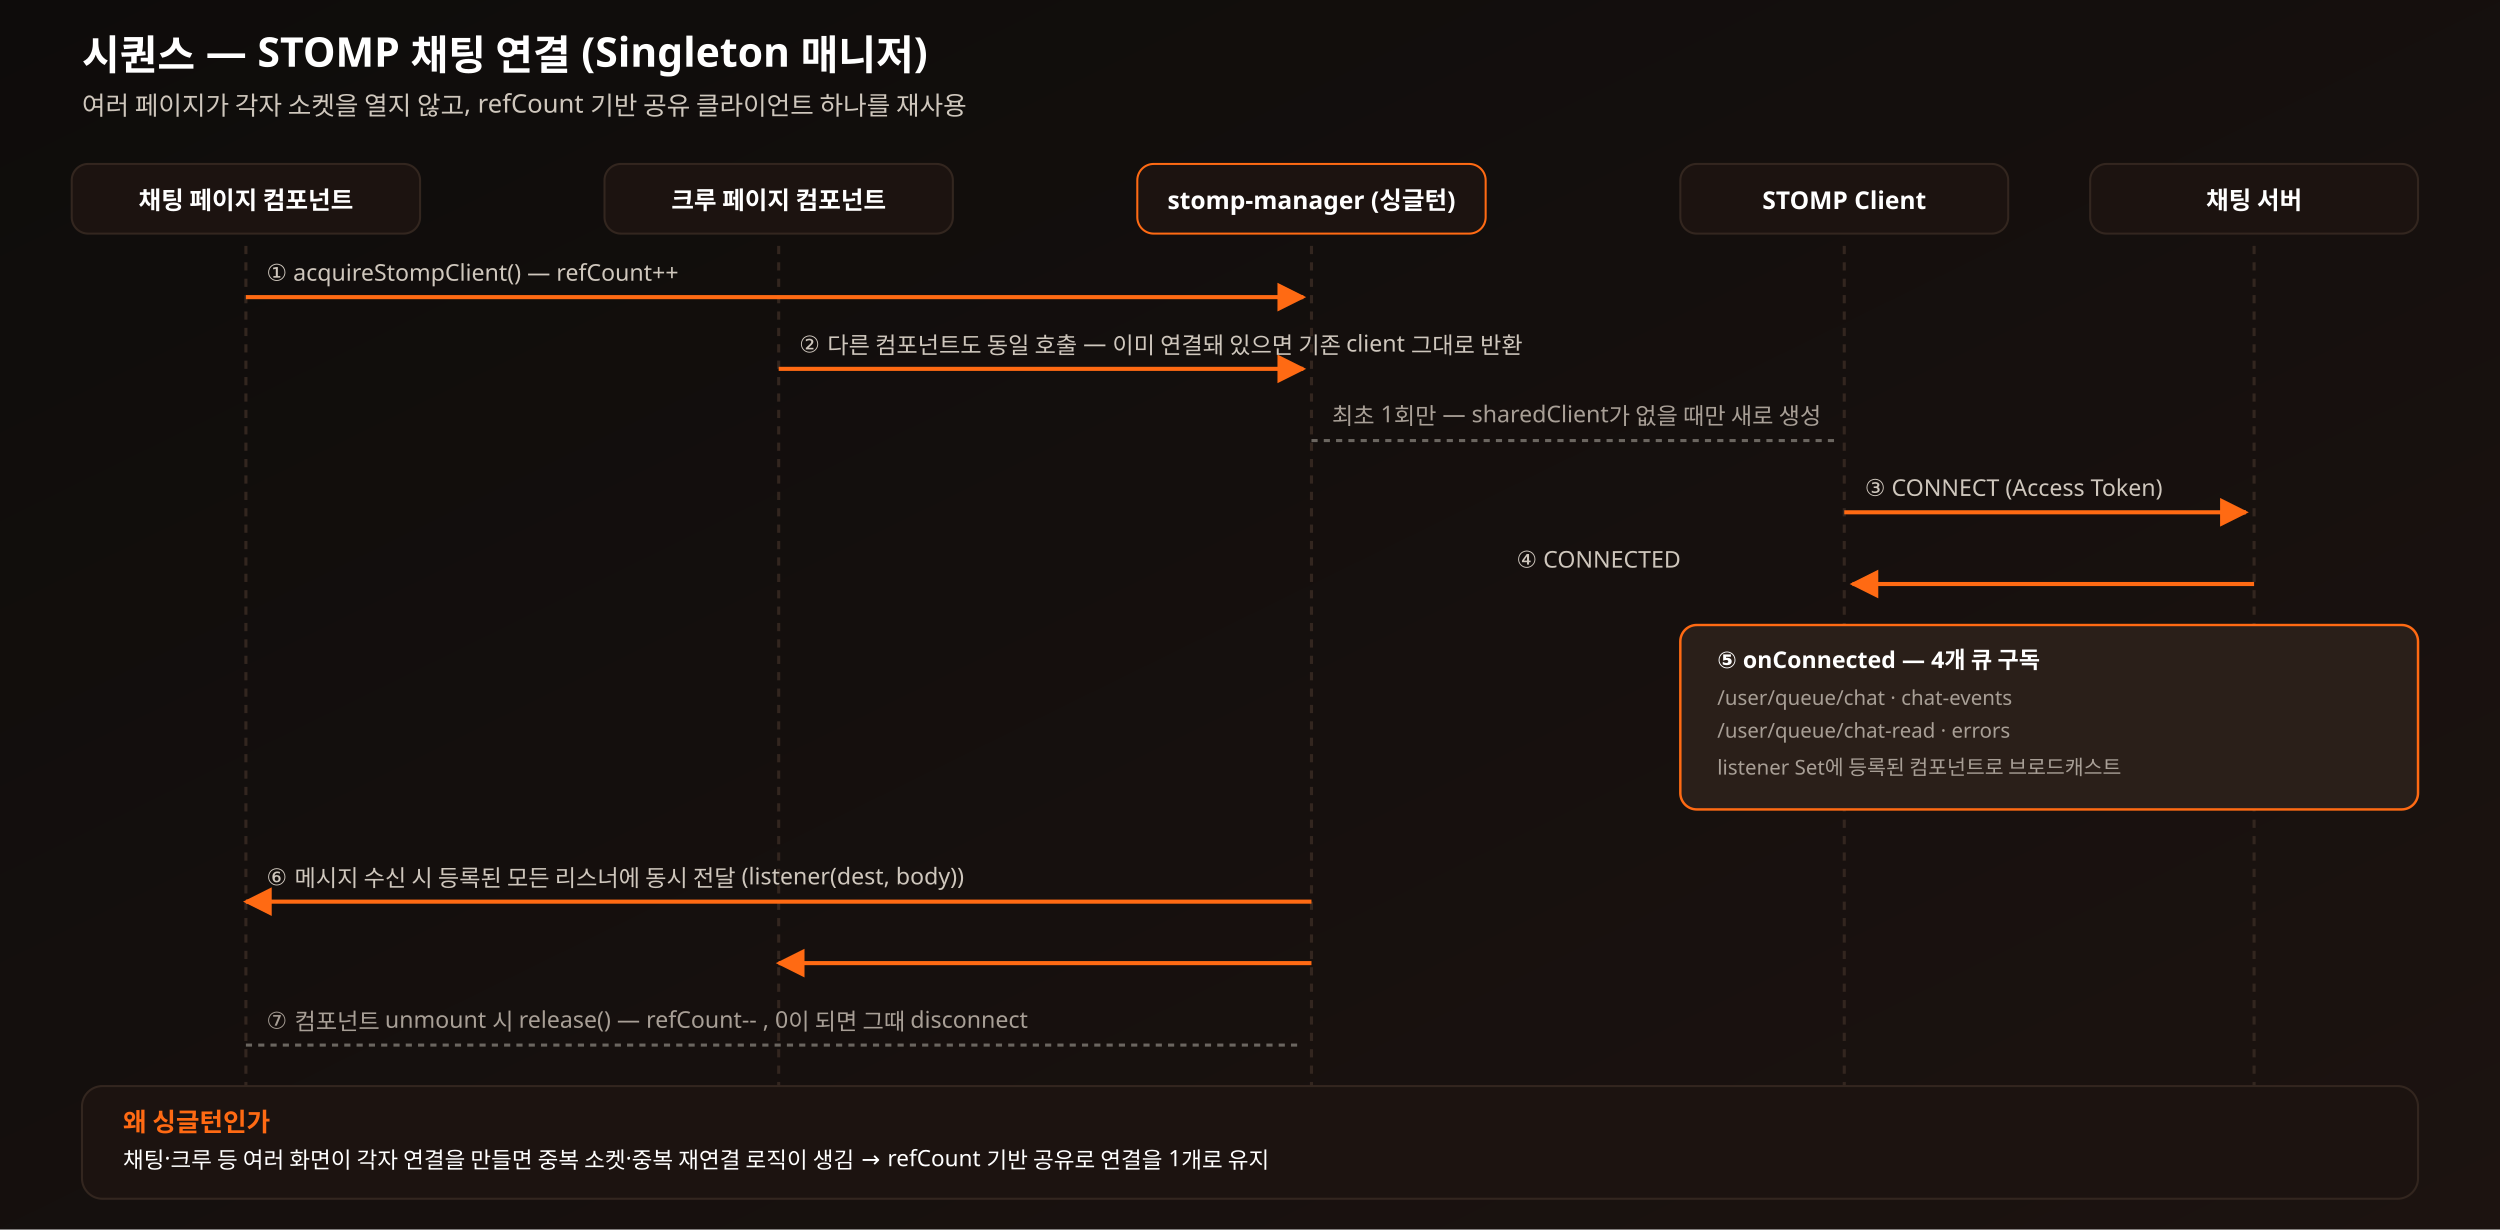
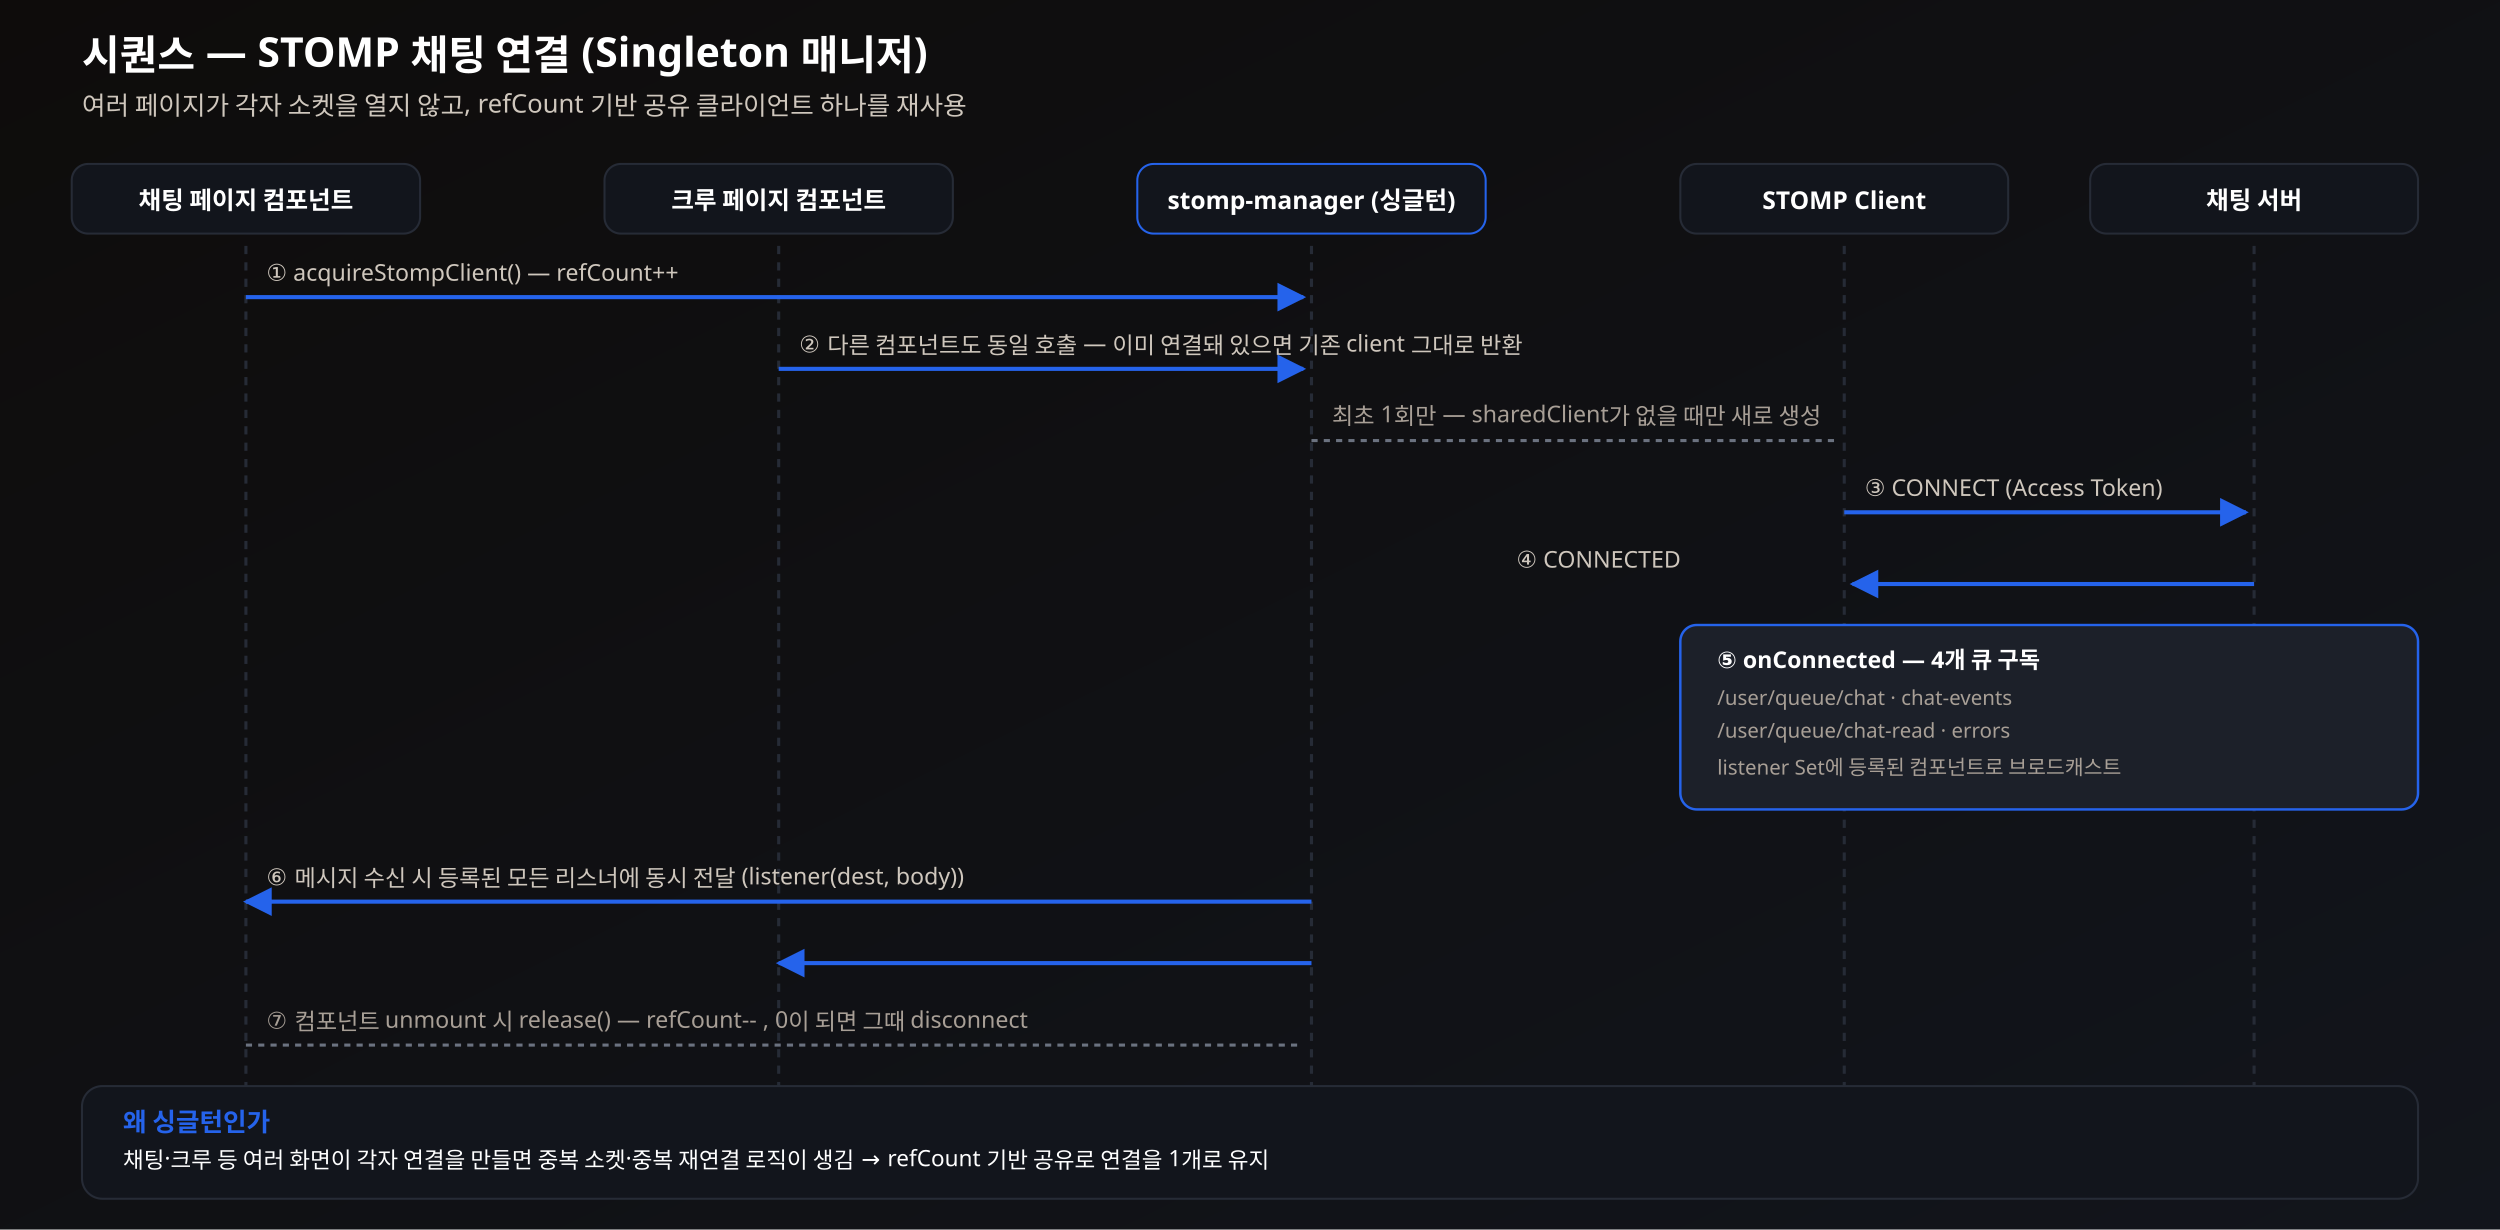
<svg xmlns="http://www.w3.org/2000/svg" viewBox="0 0 1220 600" font-family="Noto Sans KR, Segoe UI, sans-serif">
  <defs>
    <linearGradient id="bgR" x1="0" y1="0" x2="1" y2="1">
      <stop offset="0%" stop-color="#0e0c0b" />
-       <stop offset="100%" stop-color="#1c1310" />
+       <stop offset="100%" stop-color="#12151c" />
    </linearGradient>
    <marker id="arrowR" viewBox="0 0 10 10" refX="9" refY="5" markerWidth="7" markerHeight="7" orient="auto-start-reverse">
-       <path d="M0,0 L10,5 L0,10 z" fill="#FF6A13" />
+       <path d="M0,0 L10,5 L0,10 z" fill="#2563EB" />
    </marker>
  </defs>
  <rect x="0" y="0" width="1220" height="600" fill="url(#bgR)" />
  <text x="40" y="34" fill="#ffffff" font-size="20" font-weight="800">시퀀스 — STOMP 채팅 연결 (Singleton 매니저)</text>
  <text x="40" y="56" fill="#cfc7bd" font-size="12.5">여러 페이지가 각자 소켓을 열지 않고, refCount 기반 공유 클라이언트 하나를 재사용</text>
-   <g stroke="#33261f" stroke-width="1.5" stroke-dasharray="4,4">
+   <g stroke="#262b36" stroke-width="1.5" stroke-dasharray="4,4">
    <line x1="120" y1="120" x2="120" y2="560" />
    <line x1="380" y1="120" x2="380" y2="560" />
    <line x1="640" y1="120" x2="640" y2="560" />
    <line x1="900" y1="120" x2="900" y2="560" />
    <line x1="1100" y1="120" x2="1100" y2="560" />
  </g>
  <g font-size="12" font-weight="800" fill="#ffffff" text-anchor="middle">
-     <rect x="35" y="80" width="170" height="34" rx="8" fill="#1c1310" stroke="#33261f" />
+     <rect x="35" y="80" width="170" height="34" rx="8" fill="#12151c" stroke="#262b36" />
    <text x="120" y="102">채팅 페이지 컴포넌트</text>
-     <rect x="295" y="80" width="170" height="34" rx="8" fill="#1c1310" stroke="#33261f" />
+     <rect x="295" y="80" width="170" height="34" rx="8" fill="#12151c" stroke="#262b36" />
    <text x="380" y="102">크루 페이지 컴포넌트</text>
-     <rect x="555" y="80" width="170" height="34" rx="8" fill="#1c1310" stroke="#FF6A13" />
+     <rect x="555" y="80" width="170" height="34" rx="8" fill="#12151c" stroke="#2563EB" />
    <text x="640" y="102">stomp-manager (싱글턴)</text>
-     <rect x="820" y="80" width="160" height="34" rx="8" fill="#1c1310" stroke="#33261f" />
+     <rect x="820" y="80" width="160" height="34" rx="8" fill="#12151c" stroke="#262b36" />
    <text x="900" y="102">STOMP Client</text>
-     <rect x="1020" y="80" width="160" height="34" rx="8" fill="#1c1310" stroke="#33261f" />
+     <rect x="1020" y="80" width="160" height="34" rx="8" fill="#12151c" stroke="#262b36" />
    <text x="1100" y="102">채팅 서버</text>
  </g>
  <g font-size="11.3" fill="#cfc7bd">
-     <line x1="120" y1="145" x2="636" y2="145" stroke="#FF6A13" stroke-width="2" marker-end="url(#arrowR)" />
+     <line x1="120" y1="145" x2="636" y2="145" stroke="#2563EB" stroke-width="2" marker-end="url(#arrowR)" />
    <text x="130" y="137">① acquireStompClient() — refCount++</text>
-     <line x1="380" y1="180" x2="636" y2="180" stroke="#FF6A13" stroke-width="2" marker-end="url(#arrowR)" />
+     <line x1="380" y1="180" x2="636" y2="180" stroke="#2563EB" stroke-width="2" marker-end="url(#arrowR)" />
    <text x="390" y="172">② 다른 컴포넌트도 동일 호출 — 이미 연결돼 있으면 기존 client 그대로 반환</text>
-     <line x1="640" y1="215" x2="896" y2="215" stroke="#6b6660" stroke-width="1.5" stroke-dasharray="3,3" />
+     <line x1="640" y1="215" x2="896" y2="215" stroke="#6b7280" stroke-width="1.5" stroke-dasharray="3,3" />
    <text x="650" y="207" fill="#a89f96">최초 1회만 — sharedClient가 없을 때만 새로 생성</text>
-     <line x1="900" y1="250" x2="1096" y2="250" stroke="#FF6A13" stroke-width="2" marker-end="url(#arrowR)" />
+     <line x1="900" y1="250" x2="1096" y2="250" stroke="#2563EB" stroke-width="2" marker-end="url(#arrowR)" />
    <text x="910" y="242">③ CONNECT (Access Token)</text>
-     <line x1="1100" y1="285" x2="904" y2="285" stroke="#FF6A13" stroke-width="2" marker-end="url(#arrowR)" />
+     <line x1="1100" y1="285" x2="904" y2="285" stroke="#2563EB" stroke-width="2" marker-end="url(#arrowR)" />
    <text x="740" y="277">④ CONNECTED</text>
-     <rect x="820" y="305" width="360" height="90" rx="8" fill="#2a1f19" stroke="#FF6A13" stroke-width="1.2" />
+     <rect x="820" y="305" width="360" height="90" rx="8" fill="#1c2029" stroke="#2563EB" stroke-width="1.2" />
    <text x="838" y="326" fill="#ffffff" font-weight="700">⑤ onConnected — 4개 큐 구독</text>
    <text x="838" y="344" fill="#a89f96" font-size="10">/user/queue/chat · chat-events</text>
    <text x="838" y="360" fill="#a89f96" font-size="10">/user/queue/chat-read · errors</text>
    <text x="838" y="378" fill="#a89f96" font-size="10">listener Set에 등록된 컴포넌트로 브로드캐스트</text>
-     <line x1="640" y1="440" x2="120" y2="440" stroke="#FF6A13" stroke-width="2" marker-end="url(#arrowR)" />
-     <line x1="640" y1="470" x2="380" y2="470" stroke="#FF6A13" stroke-width="2" marker-end="url(#arrowR)" />
+     <line x1="640" y1="440" x2="120" y2="440" stroke="#2563EB" stroke-width="2" marker-end="url(#arrowR)" />
+     <line x1="640" y1="470" x2="380" y2="470" stroke="#2563EB" stroke-width="2" marker-end="url(#arrowR)" />
    <text x="130" y="432">⑥ 메시지 수신 시 등록된 모든 리스너에 동시 전달 (listener(dest, body))</text>
-     <line x1="120" y1="510" x2="636" y2="510" stroke="#6b6660" stroke-width="1.5" stroke-dasharray="3,3" />
+     <line x1="120" y1="510" x2="636" y2="510" stroke="#6b7280" stroke-width="1.5" stroke-dasharray="3,3" />
    <text x="130" y="502" fill="#a89f96">⑦ 컴포넌트 unmount 시 release() — refCount-- , 0이 되면 그때 disconnect</text>
  </g>
-   <rect x="40" y="530" width="1140" height="55" rx="10" fill="#1c1310" stroke="#33261f" />
-   <text x="60" y="552" fill="#FF6A13" font-size="12.5" font-weight="800">왜 싱글턴인가</text>
+   <rect x="40" y="530" width="1140" height="55" rx="10" fill="#12151c" stroke="#262b36" />
+   <text x="60" y="552" fill="#2563EB" font-size="12.5" font-weight="800">왜 싱글턴인가</text>
  <text x="60" y="570" fill="#ffffff" font-size="11">채팅·크루 등 여러 화면이 각자 연결을 만들면 중복 소켓·중복 재연결 로직이 생김 → refCount 기반 공유로 연결을 1개로 유지</text>
</svg>
